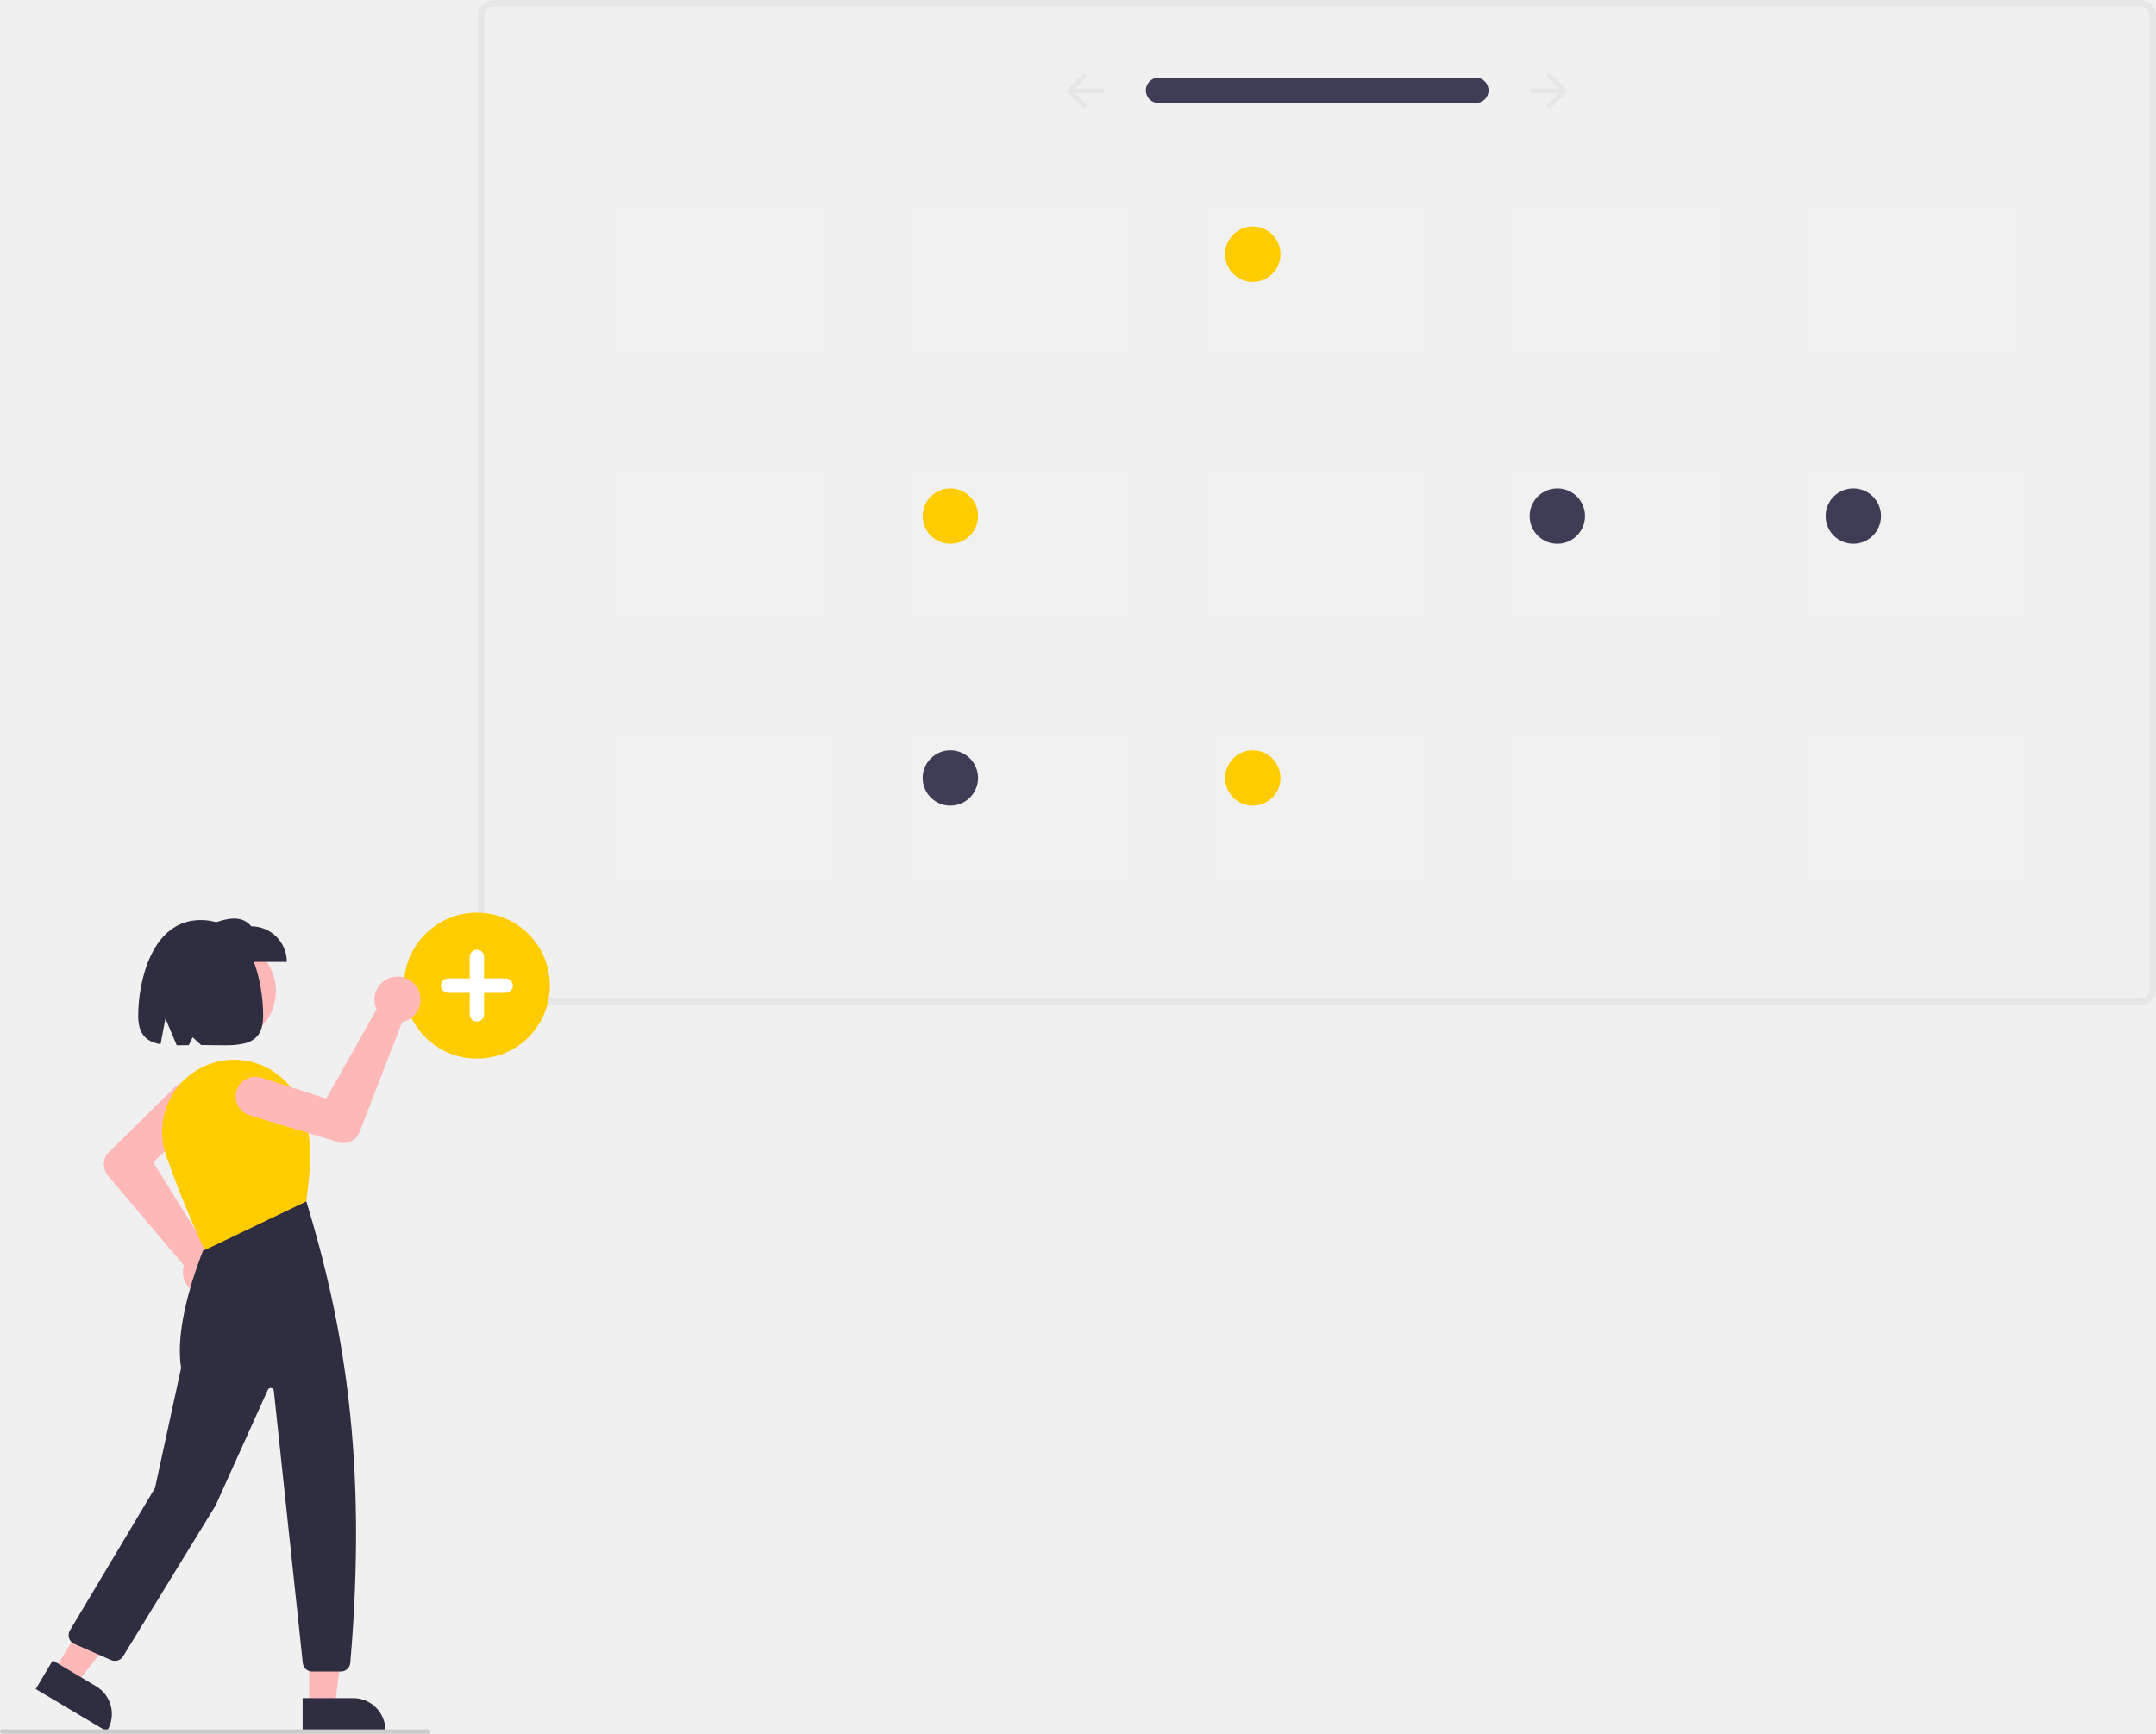
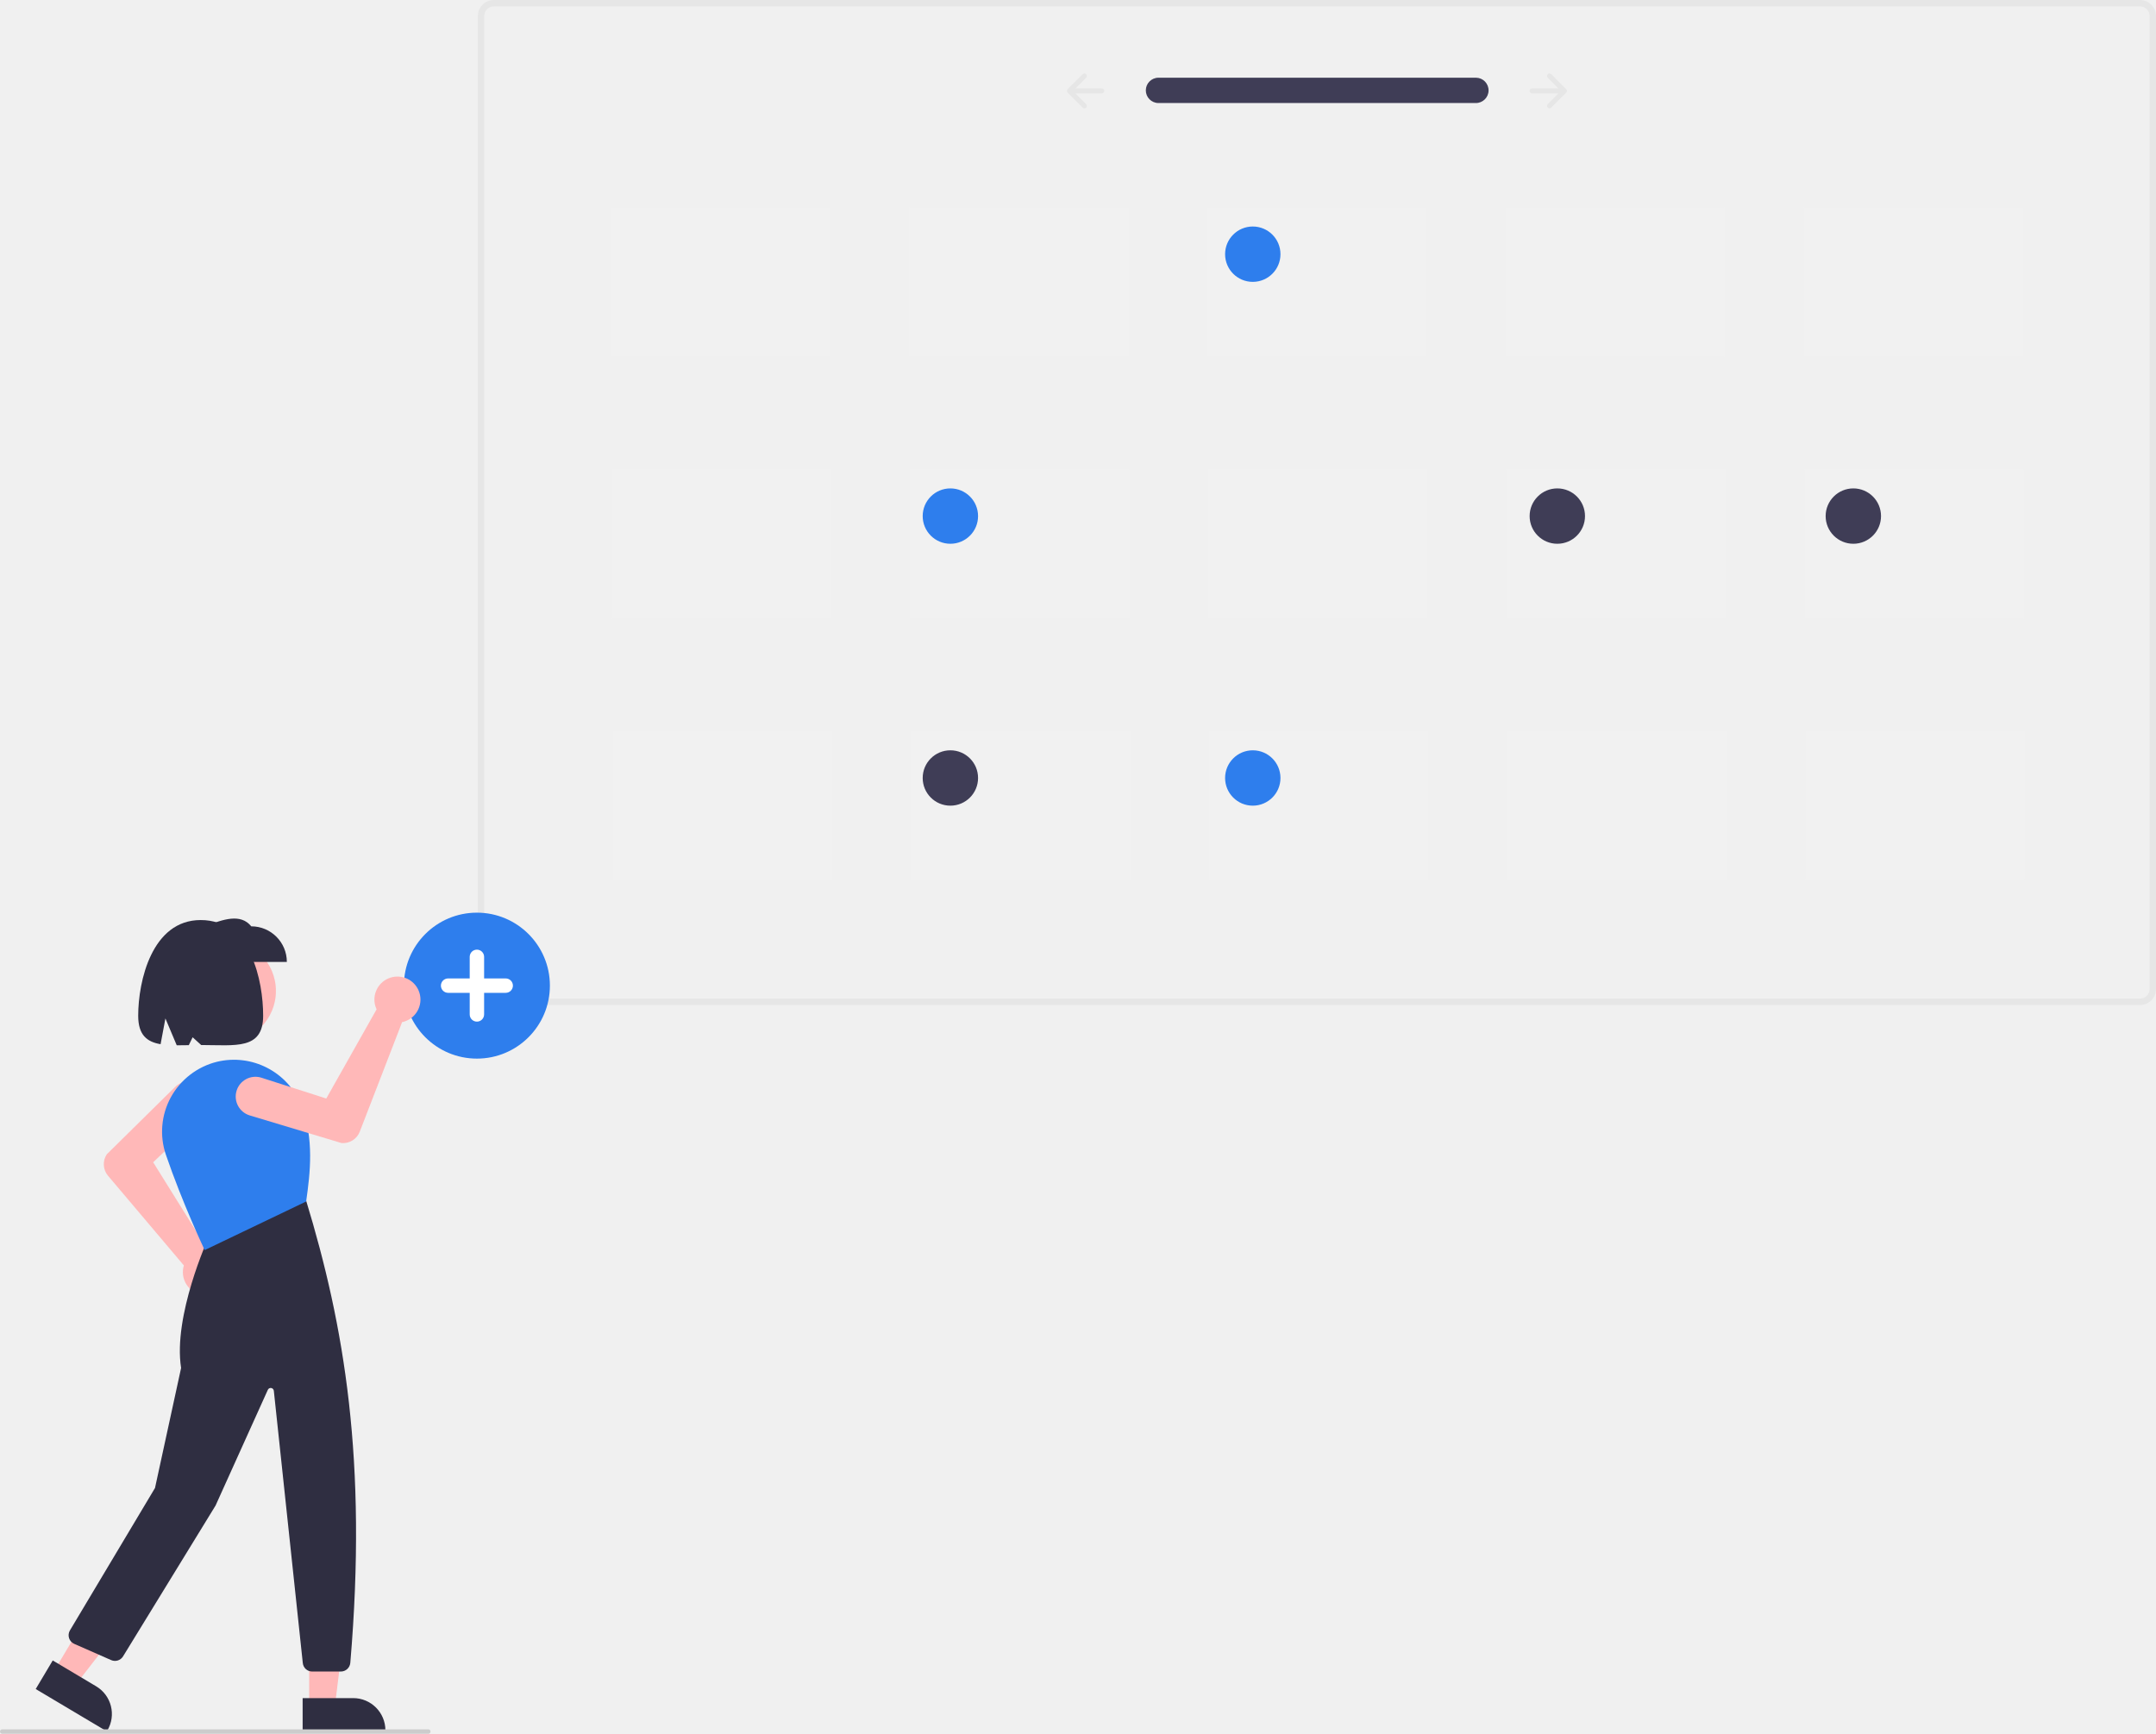
<svg xmlns="http://www.w3.org/2000/svg" data-name="Layer 1" width="971.556" height="781.417" viewBox="0 0 971.556 781.417">
  <path d="M1078.581,512.254H336.758a7.205,7.205,0,0,1-7.197-7.197V66.489a7.205,7.205,0,0,1,7.197-7.197H1078.581a7.205,7.205,0,0,1,7.197,7.197V505.056A7.205,7.205,0,0,1,1078.581,512.254ZM336.758,62.17a4.323,4.323,0,0,0-4.319,4.319V505.056a4.323,4.323,0,0,0,4.319,4.319H1078.581a4.323,4.323,0,0,0,4.318-4.319V66.489a4.323,4.323,0,0,0-4.318-4.319Z" transform="translate(-114.2219 -59.2914)" fill="#e6e6e6" />
-   <path id="bbcc4262-a9b8-4c1e-bf70-e1245b5187b9-89" data-name="a332a05d-d774-4fd2-8531-ab97682a63e9" d="M636.163,94.318a5.707,5.707,0,0,0,0,11.412H779.236a5.707,5.707,0,0,0,.204-11.412l-.017-0q-.094-.002-.187,0Z" transform="translate(-114.2219 -59.2914)" fill="#3f3d56" />
+   <path id="bbcc4262-a9b8-4c1e-bf70-e1245b5187b9-94" data-name="a332a05d-d774-4fd2-8531-ab97682a63e9" d="M636.163,94.318a5.707,5.707,0,0,0,0,11.412H779.236a5.707,5.707,0,0,0,.204-11.412l-.017-0q-.094-.002-.187,0Z" transform="translate(-114.2219 -59.2914)" fill="#3f3d56" />
  <path d="M811.681,92.729a1.123,1.123,0,0,0-0,1.588l0.0 0,4.82,4.82H804.615a1.123,1.123,0,0,0,0,2.246h11.886l-4.82,4.82a1.123,1.123,0,0,0,1.588,1.588h0l6.737-6.737a1.123,1.123,0,0,0,0-1.588l-6.737-6.737a1.123,1.123,0,0,0-1.588,0Z" transform="translate(-114.2219 -59.2914)" fill="#e6e6e6" />
  <path d="M603.658,92.729a1.123,1.123,0,0,1,0,1.588l-0.0 0-4.82,4.82h11.886a1.123,1.123,0,1,1,.003,2.246h-11.889l4.82,4.82a1.123,1.123,0,1,1-1.588,1.588h0l-6.737-6.737a1.123,1.123,0,0,1,0-1.588l6.737-6.737a1.123,1.123,0,0,1,1.588-0Z" transform="translate(-114.2219 -59.2914)" fill="#e6e6e6" />
-   <path d="M329.131,536.412a32.89,32.89,0,1,1,32.89-32.89A32.89,32.89,0,0,1,329.131,536.412Z" transform="translate(-114.2219 -59.2914)" fill="#ffcc00" />
+   <path d="M329.131,536.412a32.89,32.89,0,1,1,32.89-32.89A32.89,32.89,0,0,1,329.131,536.412Z" transform="translate(-114.2219 -59.2914)" fill="#2e7eed" />
  <path d="M342.109,500.277h-9.733v-9.733a3.244,3.244,0,1,0-6.489,0v9.733h-9.733a3.244,3.244,0,1,0,0,6.489H325.887v9.733a3.244,3.244,0,0,0,6.489,0v-9.733h9.733a3.244,3.244,0,1,0,0-6.489Z" transform="translate(-114.2219 -59.2914)" fill="#fff" />
  <rect x="275.318" y="93.45" width="98.846" height="67.177" fill="#f1f1f1" />
  <rect x="409.671" y="93.45" width="98.846" height="67.177" fill="#f1f1f1" />
  <rect x="544.025" y="93.45" width="98.846" height="67.177" fill="#f1f1f1" />
  <rect x="678.378" y="93.45" width="98.846" height="67.177" fill="#f1f1f1" />
  <rect x="812.731" y="93.45" width="98.846" height="67.177" fill="#f1f1f1" />
  <rect x="275.681" y="211.489" width="98.846" height="67.177" fill="#f1f1f1" />
  <rect x="410.034" y="211.489" width="98.846" height="67.177" fill="#f1f1f1" />
  <rect x="544.387" y="211.489" width="98.846" height="67.177" fill="#f1f1f1" />
  <rect x="678.741" y="211.489" width="98.846" height="67.177" fill="#f1f1f1" />
  <rect x="813.094" y="211.489" width="98.846" height="67.177" fill="#f1f1f1" />
  <rect x="276.043" y="329.528" width="98.846" height="67.177" fill="#f1f1f1" />
  <rect x="410.396" y="329.528" width="98.846" height="67.177" fill="#f1f1f1" />
  <rect x="544.75" y="329.528" width="98.846" height="67.177" fill="#f1f1f1" />
  <rect x="679.103" y="329.528" width="98.846" height="67.177" fill="#f1f1f1" />
  <rect x="813.456" y="329.528" width="98.846" height="67.177" fill="#f1f1f1" />
-   <circle cx="564.54" cy="114.563" r="12.476" fill="#ffcc00" />
-   <circle cx="428.268" cy="232.602" r="12.476" fill="#ffcc00" />
-   <circle cx="564.54" cy="350.641" r="12.476" fill="#ffcc00" />
+   <circle cx="564.54" cy="114.563" r="12.476" fill="#2e7eed" />
+   <circle cx="428.268" cy="232.602" r="12.476" fill="#2e7eed" />
+   <circle cx="564.54" cy="350.641" r="12.476" fill="#2e7eed" />
  <circle cx="701.773" cy="232.602" r="12.476" fill="#3f3d56" />
  <circle cx="835.166" cy="232.602" r="12.476" fill="#3f3d56" />
  <circle cx="428.268" cy="350.641" r="12.476" fill="#3f3d56" />
  <circle cx="101.165" cy="446.627" r="23.172" fill="#ffb8b8" />
  <path d="M207.02,643.029q-.438,0-.879-.039a10.38,10.38,0,0,1-9.316-12.374,9.719,9.719,0,0,1,.255-.987L162.88,589.182a8.061,8.061,0,0,1-.561-9.608l.062-.076,30.784-30.354a8.899,8.899,0,0,1,12.495,12.673q-.058.057-.117.113l-22.296,21.196,24.408,39.175a9.879,9.879,0,0,1,1.377.17,10.38,10.38,0,0,1-2.012,20.559Z" transform="translate(-114.2219 -59.2914)" fill="#ffb8b8" />
  <polygon points="139.328 769.118 150.895 769.118 156.397 724.505 139.326 724.506 139.328 769.118" fill="#ffb8b8" />
  <path d="M250.6,824.634l22.778-.001h.001A14.516,14.516,0,0,1,287.895,839.148v.472l-37.294.001Z" transform="translate(-114.2219 -59.2914)" fill="#2f2e41" />
  <polygon points="24.366 753.127 34.304 759.044 61.857 723.527 47.189 714.794 24.366 753.127" fill="#ffb8b8" />
  <path d="M137.985,807.664,157.556,819.317l.001 0a14.516,14.516,0,0,1,5.046,19.898l-0.0 0-.241.405L130.317,820.542Z" transform="translate(-114.2219 -59.2914)" fill="#2f2e41" />
  <path d="M267.846,812.652H254.894a4.238,4.238,0,0,1-4.221-3.797L237.615,686.118a1.415,1.415,0,0,0-2.697-.433L211.363,737.844l-41.704,68.003a4.266,4.266,0,0,1-5.329,1.666l-16.66-7.33a4.247,4.247,0,0,1-1.935-6.064l38.337-64.192,11.758-54.085c-3.698-23.455,12.155-58.326,12.316-58.676l.079-.17,43.668-17.068.219.268C269.332,656.709,279.826,717.527,272.078,808.763A4.274,4.274,0,0,1,267.846,812.652Z" transform="translate(-114.2219 -59.2914)" fill="#2f2e41" />
-   <path d="M206.465,622.709l-.203-.427c-.097-.205-9.807-20.684-17.292-42.571a32.285,32.285,0,0,1,2.239-25.873A32.637,32.637,0,0,1,212.021,537.833h0a32.677,32.677,0,0,1,37.928,19.57c5.937,14.847,4.045,30.695,2.264,43.157l-.035.25-.227.109Z" transform="translate(-114.2219 -59.2914)" fill="#ffcc00" />
+   <path d="M206.465,622.709l-.203-.427c-.097-.205-9.807-20.684-17.292-42.571a32.285,32.285,0,0,1,2.239-25.873A32.637,32.637,0,0,1,212.021,537.833h0a32.677,32.677,0,0,1,37.928,19.57c5.937,14.847,4.045,30.695,2.264,43.157l-.035.25-.227.109Z" transform="translate(-114.2219 -59.2914)" fill="#2e7eed" />
  <path d="M243.482,492.829H206.688V476.791c8.076-3.208,15.978-5.937,20.756,0a16.038,16.038,0,0,1,16.038,16.038Z" transform="translate(-114.2219 -59.2914)" fill="#2f2e41" />
  <path d="M204.651,473.96c-21.996,0-28.153,27.571-28.153,43.126,0,8.674,3.923,11.777,10.088,12.827l2.177-11.611,5.099,12.111c1.732.009,3.551-.025,5.437-.06l1.729-3.56,3.855,3.496c15.441.023,27.921,2.274,27.921-13.203C232.803,501.532,227.404,473.96,204.651,473.96Z" transform="translate(-114.2219 -59.2914)" fill="#2f2e41" />
  <path d="M302.421,504.818q.21.384.388.79a10.38,10.38,0,0,1-6.393,14.109,9.723,9.723,0,0,1-.988.25L276.329,569.371a8.061,8.061,0,0,1-8.163,5.099l-.096-.018L226.673,561.99a8.899,8.899,0,0,1,5.131-17.041q.077.023.155.048l29.29,9.404,22.676-40.202a9.876,9.876,0,0,1-.511-1.289,10.38,10.38,0,0,1,19.007-8.091Z" transform="translate(-114.2219 -59.2914)" fill="#ffb8b8" />
  <path d="M307.222,840.709h-192a1,1,0,1,1,0-2h192a1,1,0,1,1,0,2Z" transform="translate(-114.2219 -59.2914)" fill="#ccc" />
</svg>
